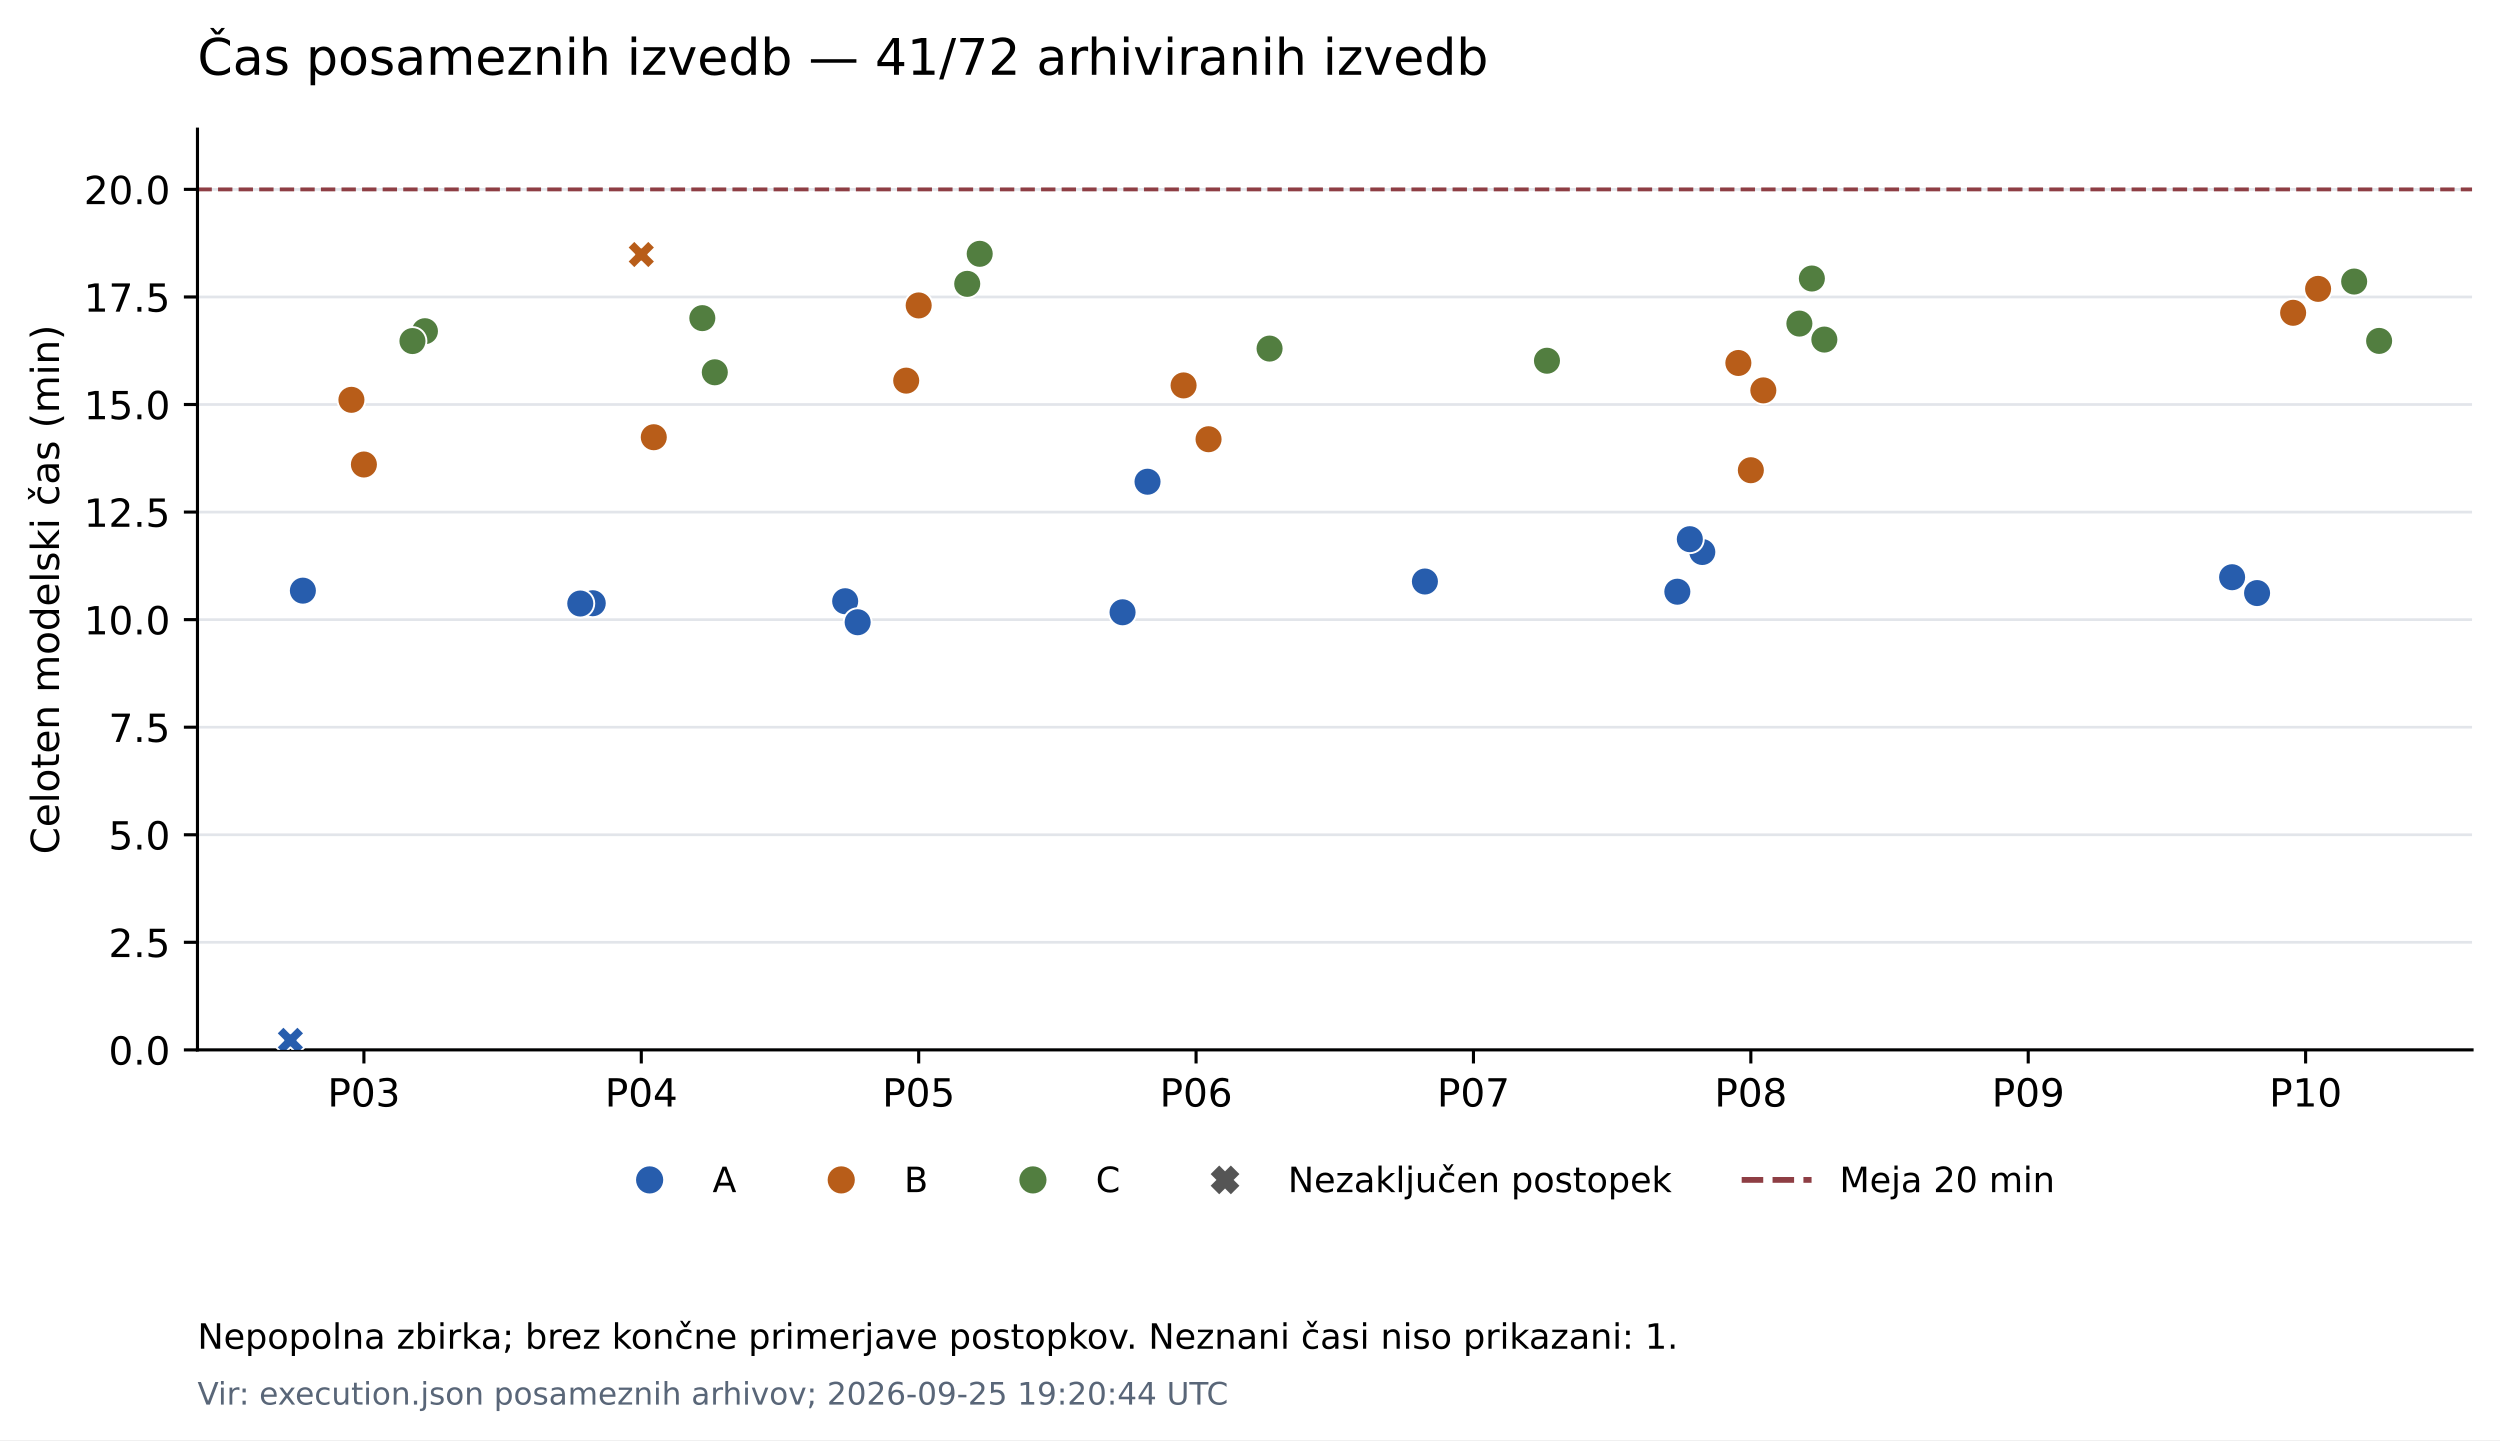
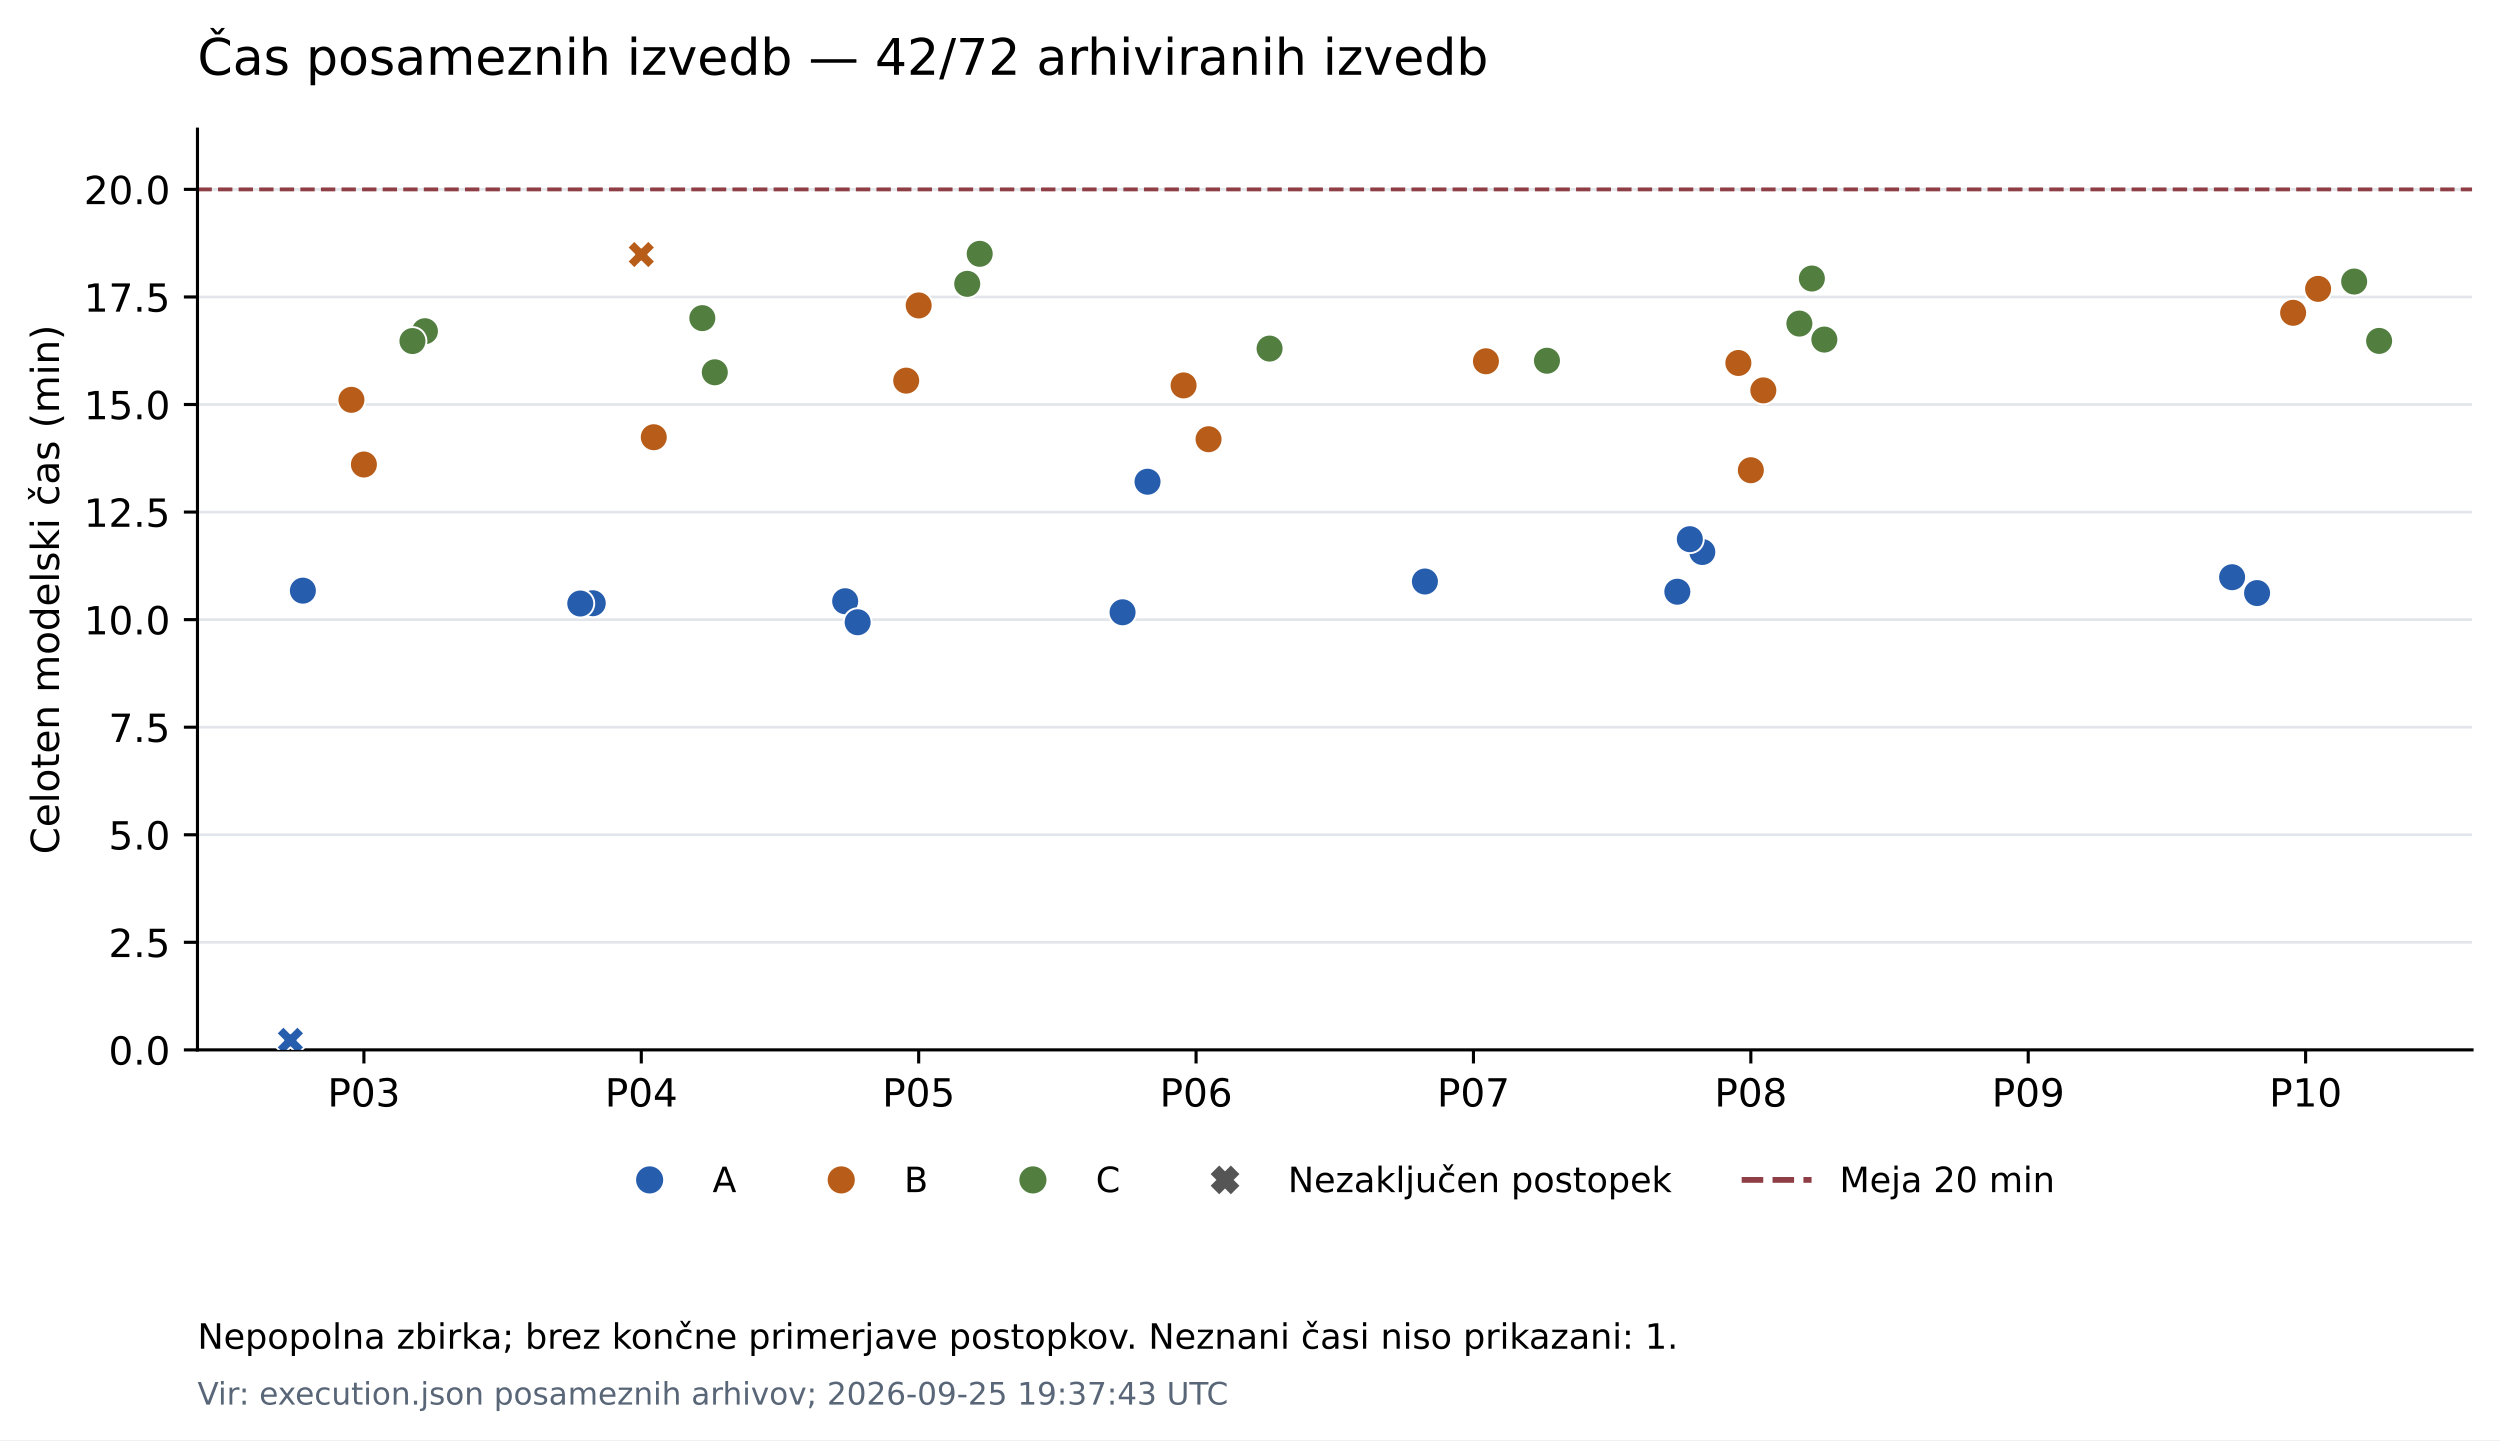
<svg xmlns="http://www.w3.org/2000/svg" xmlns:xlink="http://www.w3.org/1999/xlink" width="643.966pt" height="370.926pt" viewBox="0 0 643.966 370.926" version="1.1">
  <defs>
    <style type="text/css">*{stroke-linejoin: round; stroke-linecap: butt}</style>
  </defs>
  <g id="figure_1">
    <g id="patch_1">
      <path d="M 0 370.926  L 643.966 370.926  L 643.966 0  L 0 0  z " style="fill: #ffffff" />
    </g>
    <g id="axes_1">
      <g id="patch_2">
        <path d="M 50.866 270.436  L 636.766 270.436  L 636.766 33.268  L 50.866 33.268  z " style="fill: #ffffff" />
      </g>
      <g id="matplotlib.axis_1">
        <g id="xtick_1">
          <g id="line2d_1">
            <defs>
-               <path id="mb2c5808844" d="M 0 0  L 0 3.5  " style="stroke: #000000; stroke-width: 0.8" />
+               <path id="mfe86a8b424" d="M 0 0  L 0 3.5  " style="stroke: #000000; stroke-width: 0.8" />
            </defs>
            <g>
-               <use xlink:href="#mb2c5808844" x="93.737" y="270.436" style="stroke: #000000; stroke-width: 0.8" />
+               <use xlink:href="#mfe86a8b424" x="93.737" y="270.436" style="stroke: #000000; stroke-width: 0.8" />
            </g>
          </g>
          <g id="text_1">
            <text style="font-size: 10px; font-family: 'DejaVu Sans'; text-anchor: middle" x="93.737" y="285.033" transform="rotate(-0 93.73714 285.0333)">P03</text>
          </g>
        </g>
        <g id="xtick_2">
          <g id="line2d_2">
            <g>
-               <use xlink:href="#mb2c5808844" x="165.188" y="270.436" style="stroke: #000000; stroke-width: 0.8" />
+               <use xlink:href="#mfe86a8b424" x="165.188" y="270.436" style="stroke: #000000; stroke-width: 0.8" />
            </g>
          </g>
          <g id="text_2">
            <text style="font-size: 10px; font-family: 'DejaVu Sans'; text-anchor: middle" x="165.188" y="285.033" transform="rotate(-0 165.1884 285.0333)">P04</text>
          </g>
        </g>
        <g id="xtick_3">
          <g id="line2d_3">
            <g>
-               <use xlink:href="#mb2c5808844" x="236.64" y="270.436" style="stroke: #000000; stroke-width: 0.8" />
+               <use xlink:href="#mfe86a8b424" x="236.64" y="270.436" style="stroke: #000000; stroke-width: 0.8" />
            </g>
          </g>
          <g id="text_3">
            <text style="font-size: 10px; font-family: 'DejaVu Sans'; text-anchor: middle" x="236.64" y="285.033" transform="rotate(-0 236.6396 285.0333)">P05</text>
          </g>
        </g>
        <g id="xtick_4">
          <g id="line2d_4">
            <g>
-               <use xlink:href="#mb2c5808844" x="308.091" y="270.436" style="stroke: #000000; stroke-width: 0.8" />
+               <use xlink:href="#mfe86a8b424" x="308.091" y="270.436" style="stroke: #000000; stroke-width: 0.8" />
            </g>
          </g>
          <g id="text_4">
            <text style="font-size: 10px; font-family: 'DejaVu Sans'; text-anchor: middle" x="308.091" y="285.033" transform="rotate(-0 308.0908 285.0333)">P06</text>
          </g>
        </g>
        <g id="xtick_5">
          <g id="line2d_5">
            <g>
-               <use xlink:href="#mb2c5808844" x="379.542" y="270.436" style="stroke: #000000; stroke-width: 0.8" />
+               <use xlink:href="#mfe86a8b424" x="379.542" y="270.436" style="stroke: #000000; stroke-width: 0.8" />
            </g>
          </g>
          <g id="text_5">
            <text style="font-size: 10px; font-family: 'DejaVu Sans'; text-anchor: middle" x="379.542" y="285.033" transform="rotate(-0 379.542 285.0333)">P07</text>
          </g>
        </g>
        <g id="xtick_6">
          <g id="line2d_6">
            <g>
-               <use xlink:href="#mb2c5808844" x="450.993" y="270.436" style="stroke: #000000; stroke-width: 0.8" />
+               <use xlink:href="#mfe86a8b424" x="450.993" y="270.436" style="stroke: #000000; stroke-width: 0.8" />
            </g>
          </g>
          <g id="text_6">
            <text style="font-size: 10px; font-family: 'DejaVu Sans'; text-anchor: middle" x="450.993" y="285.033" transform="rotate(-0 450.9932 285.0333)">P08</text>
          </g>
        </g>
        <g id="xtick_7">
          <g id="line2d_7">
            <g>
-               <use xlink:href="#mb2c5808844" x="522.444" y="270.436" style="stroke: #000000; stroke-width: 0.8" />
+               <use xlink:href="#mfe86a8b424" x="522.444" y="270.436" style="stroke: #000000; stroke-width: 0.8" />
            </g>
          </g>
          <g id="text_7">
            <text style="font-size: 10px; font-family: 'DejaVu Sans'; text-anchor: middle" x="522.444" y="285.033" transform="rotate(-0 522.4445 285.0333)">P09</text>
          </g>
        </g>
        <g id="xtick_8">
          <g id="line2d_8">
            <g>
-               <use xlink:href="#mb2c5808844" x="593.896" y="270.436" style="stroke: #000000; stroke-width: 0.8" />
+               <use xlink:href="#mfe86a8b424" x="593.896" y="270.436" style="stroke: #000000; stroke-width: 0.8" />
            </g>
          </g>
          <g id="text_8">
            <text style="font-size: 10px; font-family: 'DejaVu Sans'; text-anchor: middle" x="593.896" y="285.033" transform="rotate(-0 593.8957 285.0333)">P10</text>
          </g>
        </g>
      </g>
      <g id="matplotlib.axis_2">
        <g id="ytick_1">
          <g id="line2d_9">
-             <path d="M 50.866 270.436  L 636.766 270.436  " clip-path="url(#p668c6c5888)" style="fill: none; stroke: #e2e5ea; stroke-width: 0.7; stroke-linecap: square" />
+             <path d="M 50.866 270.436  L 636.766 270.436  " clip-path="url(#p13836c257c)" style="fill: none; stroke: #e2e5ea; stroke-width: 0.7; stroke-linecap: square" />
          </g>
          <g id="line2d_10">
            <defs>
-               <path id="mcbe3cddf3e" d="M 0 0  L -3.5 0  " style="stroke: #000000; stroke-width: 0.8" />
+               <path id="m9ac6853277" d="M 0 0  L -3.5 0  " style="stroke: #000000; stroke-width: 0.8" />
            </defs>
            <g>
-               <use xlink:href="#mcbe3cddf3e" x="50.866" y="270.436" style="stroke: #000000; stroke-width: 0.8" />
+               <use xlink:href="#m9ac6853277" x="50.866" y="270.436" style="stroke: #000000; stroke-width: 0.8" />
            </g>
          </g>
          <g id="text_9">
            <text style="font-size: 10px; font-family: 'DejaVu Sans'; text-anchor: end" x="43.866" y="274.234" transform="rotate(-0 43.86641 274.2345)">0.0</text>
          </g>
        </g>
        <g id="ytick_2">
          <g id="line2d_11">
-             <path d="M 50.866 242.729  L 636.766 242.729  " clip-path="url(#p668c6c5888)" style="fill: none; stroke: #e2e5ea; stroke-width: 0.7; stroke-linecap: square" />
+             <path d="M 50.866 242.729  L 636.766 242.729  " clip-path="url(#p13836c257c)" style="fill: none; stroke: #e2e5ea; stroke-width: 0.7; stroke-linecap: square" />
          </g>
          <g id="line2d_12">
            <g>
-               <use xlink:href="#mcbe3cddf3e" x="50.866" y="242.729" style="stroke: #000000; stroke-width: 0.8" />
+               <use xlink:href="#m9ac6853277" x="50.866" y="242.729" style="stroke: #000000; stroke-width: 0.8" />
            </g>
          </g>
          <g id="text_10">
            <text style="font-size: 10px; font-family: 'DejaVu Sans'; text-anchor: end" x="43.866" y="246.528" transform="rotate(-0 43.86641 246.5279)">2.5</text>
          </g>
        </g>
        <g id="ytick_3">
          <g id="line2d_13">
-             <path d="M 50.866 215.023  L 636.766 215.023  " clip-path="url(#p668c6c5888)" style="fill: none; stroke: #e2e5ea; stroke-width: 0.7; stroke-linecap: square" />
+             <path d="M 50.866 215.023  L 636.766 215.023  " clip-path="url(#p13836c257c)" style="fill: none; stroke: #e2e5ea; stroke-width: 0.7; stroke-linecap: square" />
          </g>
          <g id="line2d_14">
            <g>
-               <use xlink:href="#mcbe3cddf3e" x="50.866" y="215.023" style="stroke: #000000; stroke-width: 0.8" />
+               <use xlink:href="#m9ac6853277" x="50.866" y="215.023" style="stroke: #000000; stroke-width: 0.8" />
            </g>
          </g>
          <g id="text_11">
            <text style="font-size: 10px; font-family: 'DejaVu Sans'; text-anchor: end" x="43.866" y="218.821" transform="rotate(-0 43.86641 218.8214)">5.0</text>
          </g>
        </g>
        <g id="ytick_4">
          <g id="line2d_15">
-             <path d="M 50.866 187.316  L 636.766 187.316  " clip-path="url(#p668c6c5888)" style="fill: none; stroke: #e2e5ea; stroke-width: 0.7; stroke-linecap: square" />
+             <path d="M 50.866 187.316  L 636.766 187.316  " clip-path="url(#p13836c257c)" style="fill: none; stroke: #e2e5ea; stroke-width: 0.7; stroke-linecap: square" />
          </g>
          <g id="line2d_16">
            <g>
-               <use xlink:href="#mcbe3cddf3e" x="50.866" y="187.316" style="stroke: #000000; stroke-width: 0.8" />
+               <use xlink:href="#m9ac6853277" x="50.866" y="187.316" style="stroke: #000000; stroke-width: 0.8" />
            </g>
          </g>
          <g id="text_12">
            <text style="font-size: 10px; font-family: 'DejaVu Sans'; text-anchor: end" x="43.866" y="191.115" transform="rotate(-0 43.86641 191.1149)">7.5</text>
          </g>
        </g>
        <g id="ytick_5">
          <g id="line2d_17">
-             <path d="M 50.866 159.609  L 636.766 159.609  " clip-path="url(#p668c6c5888)" style="fill: none; stroke: #e2e5ea; stroke-width: 0.7; stroke-linecap: square" />
+             <path d="M 50.866 159.609  L 636.766 159.609  " clip-path="url(#p13836c257c)" style="fill: none; stroke: #e2e5ea; stroke-width: 0.7; stroke-linecap: square" />
          </g>
          <g id="line2d_18">
            <g>
-               <use xlink:href="#mcbe3cddf3e" x="50.866" y="159.609" style="stroke: #000000; stroke-width: 0.8" />
+               <use xlink:href="#m9ac6853277" x="50.866" y="159.609" style="stroke: #000000; stroke-width: 0.8" />
            </g>
          </g>
          <g id="text_13">
            <text style="font-size: 10px; font-family: 'DejaVu Sans'; text-anchor: end" x="43.866" y="163.408" transform="rotate(-0 43.86641 163.4083)">10.0</text>
          </g>
        </g>
        <g id="ytick_6">
          <g id="line2d_19">
-             <path d="M 50.866 131.903  L 636.766 131.903  " clip-path="url(#p668c6c5888)" style="fill: none; stroke: #e2e5ea; stroke-width: 0.7; stroke-linecap: square" />
+             <path d="M 50.866 131.903  L 636.766 131.903  " clip-path="url(#p13836c257c)" style="fill: none; stroke: #e2e5ea; stroke-width: 0.7; stroke-linecap: square" />
          </g>
          <g id="line2d_20">
            <g>
-               <use xlink:href="#mcbe3cddf3e" x="50.866" y="131.903" style="stroke: #000000; stroke-width: 0.8" />
+               <use xlink:href="#m9ac6853277" x="50.866" y="131.903" style="stroke: #000000; stroke-width: 0.8" />
            </g>
          </g>
          <g id="text_14">
            <text style="font-size: 10px; font-family: 'DejaVu Sans'; text-anchor: end" x="43.866" y="135.702" transform="rotate(-0 43.86641 135.7018)">12.5</text>
          </g>
        </g>
        <g id="ytick_7">
          <g id="line2d_21">
-             <path d="M 50.866 104.196  L 636.766 104.196  " clip-path="url(#p668c6c5888)" style="fill: none; stroke: #e2e5ea; stroke-width: 0.7; stroke-linecap: square" />
+             <path d="M 50.866 104.196  L 636.766 104.196  " clip-path="url(#p13836c257c)" style="fill: none; stroke: #e2e5ea; stroke-width: 0.7; stroke-linecap: square" />
          </g>
          <g id="line2d_22">
            <g>
-               <use xlink:href="#mcbe3cddf3e" x="50.866" y="104.196" style="stroke: #000000; stroke-width: 0.8" />
+               <use xlink:href="#m9ac6853277" x="50.866" y="104.196" style="stroke: #000000; stroke-width: 0.8" />
            </g>
          </g>
          <g id="text_15">
            <text style="font-size: 10px; font-family: 'DejaVu Sans'; text-anchor: end" x="43.866" y="107.995" transform="rotate(-0 43.86641 107.9952)">15.0</text>
          </g>
        </g>
        <g id="ytick_8">
          <g id="line2d_23">
-             <path d="M 50.866 76.49  L 636.766 76.49  " clip-path="url(#p668c6c5888)" style="fill: none; stroke: #e2e5ea; stroke-width: 0.7; stroke-linecap: square" />
+             <path d="M 50.866 76.49  L 636.766 76.49  " clip-path="url(#p13836c257c)" style="fill: none; stroke: #e2e5ea; stroke-width: 0.7; stroke-linecap: square" />
          </g>
          <g id="line2d_24">
            <g>
-               <use xlink:href="#mcbe3cddf3e" x="50.866" y="76.49" style="stroke: #000000; stroke-width: 0.8" />
+               <use xlink:href="#m9ac6853277" x="50.866" y="76.49" style="stroke: #000000; stroke-width: 0.8" />
            </g>
          </g>
          <g id="text_16">
            <text style="font-size: 10px; font-family: 'DejaVu Sans'; text-anchor: end" x="43.866" y="80.289" transform="rotate(-0 43.86641 80.28869)">17.5</text>
          </g>
        </g>
        <g id="ytick_9">
          <g id="line2d_25">
-             <path d="M 50.866 48.783  L 636.766 48.783  " clip-path="url(#p668c6c5888)" style="fill: none; stroke: #e2e5ea; stroke-width: 0.7; stroke-linecap: square" />
+             <path d="M 50.866 48.783  L 636.766 48.783  " clip-path="url(#p13836c257c)" style="fill: none; stroke: #e2e5ea; stroke-width: 0.7; stroke-linecap: square" />
          </g>
          <g id="line2d_26">
            <g>
-               <use xlink:href="#mcbe3cddf3e" x="50.866" y="48.783" style="stroke: #000000; stroke-width: 0.8" />
+               <use xlink:href="#m9ac6853277" x="50.866" y="48.783" style="stroke: #000000; stroke-width: 0.8" />
            </g>
          </g>
          <g id="text_17">
            <text style="font-size: 10px; font-family: 'DejaVu Sans'; text-anchor: end" x="43.866" y="52.582" transform="rotate(-0 43.86641 52.58215)">20.0</text>
          </g>
        </g>
        <g id="text_18">
          <text style="font-size: 10px; font-family: 'DejaVu Sans'; text-anchor: middle" x="15.198" y="151.852" transform="rotate(-90 15.19844 151.8517)">Celoten modelski čas (min)</text>
        </g>
      </g>
      <g id="line2d_27">
-         <path d="M 50.866 48.783  L 636.766 48.783  " clip-path="url(#p668c6c5888)" style="fill: none; stroke-dasharray: 3.7,1.6; stroke-dashoffset: 0; stroke: #8e3e44" />
+         <path d="M 50.866 48.783  L 636.766 48.783  " clip-path="url(#p13836c257c)" style="fill: none; stroke-dasharray: 3.7,1.6; stroke-dashoffset: 0; stroke: #8e3e44" />
      </g>
      <g id="patch_3">
        <path d="M 50.866 270.436  L 50.866 33.268  " style="fill: none; stroke: #000000; stroke-width: 0.8; stroke-linejoin: miter; stroke-linecap: square" />
      </g>
      <g id="patch_4">
        <path d="M 50.866 270.436  L 636.766 270.436  " style="fill: none; stroke: #000000; stroke-width: 0.8; stroke-linejoin: miter; stroke-linecap: square" />
      </g>
      <g id="PathCollection_1">
        <defs>
-           <path id="mf949779f87" d="M 0 3.606  C 0.956 3.606 1.873 3.226 2.55 2.55  C 3.226 1.873 3.606 0.956 3.606 0  C 3.606 -0.956 3.226 -1.873 2.55 -2.55  C 1.873 -3.226 0.956 -3.606 0 -3.606  C -0.956 -3.606 -1.873 -3.226 -2.55 -2.55  C -3.226 -1.873 -3.606 -0.956 -3.606 0  C -3.606 0.956 -3.226 1.873 -2.55 2.55  C -1.873 3.226 -0.956 3.606 0 3.606  z " style="stroke: #ffffff; stroke-width: 0.5" />
+           <path id="m48e1ea78a6" d="M 0 3.606  C 0.956 3.606 1.873 3.226 2.55 2.55  C 3.226 1.873 3.606 0.956 3.606 0  C 3.606 -0.956 3.226 -1.873 2.55 -2.55  C 1.873 -3.226 0.956 -3.606 0 -3.606  C -0.956 -3.606 -1.873 -3.226 -2.55 -2.55  C -3.226 -1.873 -3.606 -0.956 -3.606 0  C -3.606 0.956 -3.226 1.873 -2.55 2.55  C -1.873 3.226 -0.956 3.606 0 3.606  z " style="stroke: #ffffff; stroke-width: 0.5" />
        </defs>
-         <g clip-path="url(#p668c6c5888)">
-           <use xlink:href="#mf949779f87" x="217.705" y="154.869" style="fill: #275dad; stroke: #ffffff; stroke-width: 0.5" />
+         <g clip-path="url(#p13836c257c)">
+           <use xlink:href="#m48e1ea78a6" x="217.705" y="154.869" style="fill: #275dad; stroke: #ffffff; stroke-width: 0.5" />
        </g>
      </g>
      <g id="PathCollection_2">
        <defs>
-           <path id="m8a6b9c88e7" d="M 0 3.606  C 0.956 3.606 1.873 3.226 2.55 2.55  C 3.226 1.873 3.606 0.956 3.606 0  C 3.606 -0.956 3.226 -1.873 2.55 -2.55  C 1.873 -3.226 0.956 -3.606 0 -3.606  C -0.956 -3.606 -1.873 -3.226 -2.55 -2.55  C -3.226 -1.873 -3.606 -0.956 -3.606 0  C -3.606 0.956 -3.226 1.873 -2.55 2.55  C -1.873 3.226 -0.956 3.606 0 3.606  z " style="stroke: #ffffff; stroke-width: 0.5" />
+           <path id="m9166109bc5" d="M 0 3.606  C 0.956 3.606 1.873 3.226 2.55 2.55  C 3.226 1.873 3.606 0.956 3.606 0  C 3.606 -0.956 3.226 -1.873 2.55 -2.55  C 1.873 -3.226 0.956 -3.606 0 -3.606  C -0.956 -3.606 -1.873 -3.226 -2.55 -2.55  C -3.226 -1.873 -3.606 -0.956 -3.606 0  C -3.606 0.956 -3.226 1.873 -2.55 2.55  C -1.873 3.226 -0.956 3.606 0 3.606  z " style="stroke: #ffffff; stroke-width: 0.5" />
        </defs>
-         <g clip-path="url(#p668c6c5888)">
-           <use xlink:href="#m8a6b9c88e7" x="233.424" y="98.046" style="fill: #b85d19; stroke: #ffffff; stroke-width: 0.5" />
+         <g clip-path="url(#p13836c257c)">
+           <use xlink:href="#m9166109bc5" x="233.424" y="98.046" style="fill: #b85d19; stroke: #ffffff; stroke-width: 0.5" />
        </g>
      </g>
      <g id="PathCollection_3">
        <defs>
-           <path id="m8f07290cdb" d="M 0 3.606  C 0.956 3.606 1.873 3.226 2.55 2.55  C 3.226 1.873 3.606 0.956 3.606 0  C 3.606 -0.956 3.226 -1.873 2.55 -2.55  C 1.873 -3.226 0.956 -3.606 0 -3.606  C -0.956 -3.606 -1.873 -3.226 -2.55 -2.55  C -3.226 -1.873 -3.606 -0.956 -3.606 0  C -3.606 0.956 -3.226 1.873 -2.55 2.55  C -1.873 3.226 -0.956 3.606 0 3.606  z " style="stroke: #ffffff; stroke-width: 0.5" />
+           <path id="md02f77724b" d="M 0 3.606  C 0.956 3.606 1.873 3.226 2.55 2.55  C 3.226 1.873 3.606 0.956 3.606 0  C 3.606 -0.956 3.226 -1.873 2.55 -2.55  C 1.873 -3.226 0.956 -3.606 0 -3.606  C -0.956 -3.606 -1.873 -3.226 -2.55 -2.55  C -3.226 -1.873 -3.606 -0.956 -3.606 0  C -3.606 0.956 -3.226 1.873 -2.55 2.55  C -1.873 3.226 -0.956 3.606 0 3.606  z " style="stroke: #ffffff; stroke-width: 0.5" />
        </defs>
-         <g clip-path="url(#p668c6c5888)">
-           <use xlink:href="#m8f07290cdb" x="249.144" y="73.116" style="fill: #527e40; stroke: #ffffff; stroke-width: 0.5" />
+         <g clip-path="url(#p13836c257c)">
+           <use xlink:href="#md02f77724b" x="249.144" y="73.116" style="fill: #527e40; stroke: #ffffff; stroke-width: 0.5" />
        </g>
      </g>
      <g id="PathCollection_4">
-         <g clip-path="url(#p668c6c5888)">
-           <use xlink:href="#mf949779f87" x="574.961" y="148.685" style="fill: #275dad; stroke: #ffffff; stroke-width: 0.5" />
+         <g clip-path="url(#p13836c257c)">
+           <use xlink:href="#m48e1ea78a6" x="574.961" y="148.685" style="fill: #275dad; stroke: #ffffff; stroke-width: 0.5" />
        </g>
      </g>
      <g id="PathCollection_5">
-         <g clip-path="url(#p668c6c5888)">
-           <use xlink:href="#m8f07290cdb" x="606.4" y="72.522" style="fill: #527e40; stroke: #ffffff; stroke-width: 0.5" />
+         <g clip-path="url(#p13836c257c)">
+           <use xlink:href="#md02f77724b" x="606.4" y="72.522" style="fill: #527e40; stroke: #ffffff; stroke-width: 0.5" />
        </g>
      </g>
      <g id="PathCollection_6">
-         <g clip-path="url(#p668c6c5888)">
-           <use xlink:href="#m8a6b9c88e7" x="590.68" y="80.573" style="fill: #b85d19; stroke: #ffffff; stroke-width: 0.5" />
+         <g clip-path="url(#p13836c257c)">
+           <use xlink:href="#m9166109bc5" x="590.68" y="80.573" style="fill: #b85d19; stroke: #ffffff; stroke-width: 0.5" />
        </g>
      </g>
      <g id="PathCollection_7">
-         <g clip-path="url(#p668c6c5888)">
-           <use xlink:href="#mf949779f87" x="289.156" y="157.714" style="fill: #275dad; stroke: #ffffff; stroke-width: 0.5" />
+         <g clip-path="url(#p13836c257c)">
+           <use xlink:href="#m48e1ea78a6" x="289.156" y="157.714" style="fill: #275dad; stroke: #ffffff; stroke-width: 0.5" />
        </g>
      </g>
      <g id="PathCollection_8">
-         <g clip-path="url(#p668c6c5888)">
-           <use xlink:href="#m8a6b9c88e7" x="304.875" y="99.278" style="fill: #b85d19; stroke: #ffffff; stroke-width: 0.5" />
+         <g clip-path="url(#p13836c257c)">
+           <use xlink:href="#m9166109bc5" x="304.875" y="99.278" style="fill: #b85d19; stroke: #ffffff; stroke-width: 0.5" />
        </g>
      </g>
      <g id="PathCollection_9">
-         <g clip-path="url(#p668c6c5888)">
-           <use xlink:href="#mf949779f87" x="432.059" y="152.417" style="fill: #275dad; stroke: #ffffff; stroke-width: 0.5" />
+         <g clip-path="url(#p13836c257c)">
+           <use xlink:href="#m48e1ea78a6" x="432.059" y="152.417" style="fill: #275dad; stroke: #ffffff; stroke-width: 0.5" />
        </g>
      </g>
      <g id="PathCollection_10">
-         <g clip-path="url(#p668c6c5888)">
-           <use xlink:href="#m8f07290cdb" x="463.497" y="83.352" style="fill: #527e40; stroke: #ffffff; stroke-width: 0.5" />
+         <g clip-path="url(#p13836c257c)">
+           <use xlink:href="#md02f77724b" x="463.497" y="83.352" style="fill: #527e40; stroke: #ffffff; stroke-width: 0.5" />
        </g>
      </g>
      <g id="PathCollection_11">
-         <g clip-path="url(#p668c6c5888)">
-           <use xlink:href="#m8a6b9c88e7" x="447.778" y="93.498" style="fill: #b85d19; stroke: #ffffff; stroke-width: 0.5" />
+         <g clip-path="url(#p13836c257c)">
+           <use xlink:href="#m9166109bc5" x="447.778" y="93.498" style="fill: #b85d19; stroke: #ffffff; stroke-width: 0.5" />
        </g>
      </g>
      <g id="PathCollection_12">
-         <g clip-path="url(#p668c6c5888)">
-           <use xlink:href="#m8a6b9c88e7" x="93.737" y="119.651" style="fill: #b85d19; stroke: #ffffff; stroke-width: 0.5" />
+         <g clip-path="url(#p13836c257c)">
+           <use xlink:href="#m9166109bc5" x="93.737" y="119.651" style="fill: #b85d19; stroke: #ffffff; stroke-width: 0.5" />
        </g>
      </g>
      <g id="PathCollection_13">
-         <g clip-path="url(#p668c6c5888)">
-           <use xlink:href="#m8f07290cdb" x="109.456" y="85.315" style="fill: #527e40; stroke: #ffffff; stroke-width: 0.5" />
+         <g clip-path="url(#p13836c257c)">
+           <use xlink:href="#md02f77724b" x="109.456" y="85.315" style="fill: #527e40; stroke: #ffffff; stroke-width: 0.5" />
        </g>
      </g>
      <g id="PathCollection_14">
-         <g clip-path="url(#p668c6c5888)">
-           <use xlink:href="#mf949779f87" x="78.018" y="152.143" style="fill: #275dad; stroke: #ffffff; stroke-width: 0.5" />
+         <g clip-path="url(#p13836c257c)">
+           <use xlink:href="#m48e1ea78a6" x="78.018" y="152.143" style="fill: #275dad; stroke: #ffffff; stroke-width: 0.5" />
        </g>
      </g>
      <g id="PathCollection_15">
-         <g clip-path="url(#p668c6c5888)">
-           <use xlink:href="#m8a6b9c88e7" x="311.306" y="113.139" style="fill: #b85d19; stroke: #ffffff; stroke-width: 0.5" />
+         <g clip-path="url(#p13836c257c)">
+           <use xlink:href="#m9166109bc5" x="311.306" y="113.139" style="fill: #b85d19; stroke: #ffffff; stroke-width: 0.5" />
        </g>
      </g>
      <g id="PathCollection_16">
-         <g clip-path="url(#p668c6c5888)">
-           <use xlink:href="#mf949779f87" x="295.587" y="124.086" style="fill: #275dad; stroke: #ffffff; stroke-width: 0.5" />
+         <g clip-path="url(#p13836c257c)">
+           <use xlink:href="#m48e1ea78a6" x="295.587" y="124.086" style="fill: #275dad; stroke: #ffffff; stroke-width: 0.5" />
        </g>
      </g>
      <g id="PathCollection_17">
-         <g clip-path="url(#p668c6c5888)">
-           <use xlink:href="#m8f07290cdb" x="327.025" y="89.791" style="fill: #527e40; stroke: #ffffff; stroke-width: 0.5" />
+         <g clip-path="url(#p13836c257c)">
+           <use xlink:href="#md02f77724b" x="327.025" y="89.791" style="fill: #527e40; stroke: #ffffff; stroke-width: 0.5" />
        </g>
      </g>
      <g id="PathCollection_18">
-         <g clip-path="url(#p668c6c5888)">
-           <use xlink:href="#m8a6b9c88e7" x="168.404" y="112.622" style="fill: #b85d19; stroke: #ffffff; stroke-width: 0.5" />
+         <g clip-path="url(#p13836c257c)">
+           <use xlink:href="#m9166109bc5" x="168.404" y="112.622" style="fill: #b85d19; stroke: #ffffff; stroke-width: 0.5" />
        </g>
      </g>
      <g id="PathCollection_19">
-         <g clip-path="url(#p668c6c5888)">
-           <use xlink:href="#mf949779f87" x="152.684" y="155.382" style="fill: #275dad; stroke: #ffffff; stroke-width: 0.5" />
+         <g clip-path="url(#p13836c257c)">
+           <use xlink:href="#m48e1ea78a6" x="152.684" y="155.382" style="fill: #275dad; stroke: #ffffff; stroke-width: 0.5" />
        </g>
      </g>
      <g id="PathCollection_20">
-         <g clip-path="url(#p668c6c5888)">
-           <use xlink:href="#m8f07290cdb" x="184.123" y="95.896" style="fill: #527e40; stroke: #ffffff; stroke-width: 0.5" />
+         <g clip-path="url(#p13836c257c)">
+           <use xlink:href="#md02f77724b" x="184.123" y="95.896" style="fill: #527e40; stroke: #ffffff; stroke-width: 0.5" />
        </g>
      </g>
      <g id="PathCollection_21">
-         <g clip-path="url(#p668c6c5888)">
-           <use xlink:href="#m8a6b9c88e7" x="236.64" y="78.676" style="fill: #b85d19; stroke: #ffffff; stroke-width: 0.5" />
+         <g clip-path="url(#p13836c257c)">
+           <use xlink:href="#m9166109bc5" x="236.64" y="78.676" style="fill: #b85d19; stroke: #ffffff; stroke-width: 0.5" />
        </g>
      </g>
      <g id="PathCollection_22">
-         <g clip-path="url(#p668c6c5888)">
-           <use xlink:href="#m8f07290cdb" x="252.359" y="65.379" style="fill: #527e40; stroke: #ffffff; stroke-width: 0.5" />
+         <g clip-path="url(#p13836c257c)">
+           <use xlink:href="#md02f77724b" x="252.359" y="65.379" style="fill: #527e40; stroke: #ffffff; stroke-width: 0.5" />
        </g>
      </g>
      <g id="PathCollection_23">
-         <g clip-path="url(#p668c6c5888)">
-           <use xlink:href="#mf949779f87" x="220.92" y="160.28" style="fill: #275dad; stroke: #ffffff; stroke-width: 0.5" />
+         <g clip-path="url(#p13836c257c)">
+           <use xlink:href="#m48e1ea78a6" x="220.92" y="160.28" style="fill: #275dad; stroke: #ffffff; stroke-width: 0.5" />
        </g>
      </g>
      <g id="PathCollection_24">
        <defs>
-           <path id="m195e4618dc" d="M -1.803 3.606  L 0 1.803  L 1.803 3.606  L 3.606 1.803  L 1.803 0  L 3.606 -1.803  L 1.803 -3.606  L 0 -1.803  L -1.803 -3.606  L -3.606 -1.803  L -1.803 0  L -3.606 1.803  z " style="stroke: #ffffff; stroke-width: 0.5" />
+           <path id="m8790993463" d="M -1.803 3.606  L 0 1.803  L 1.803 3.606  L 3.606 1.803  L 1.803 0  L 3.606 -1.803  L 1.803 -3.606  L 0 -1.803  L -1.803 -3.606  L -3.606 -1.803  L -1.803 0  L -3.606 1.803  z " style="stroke: #ffffff; stroke-width: 0.5" />
        </defs>
-         <g clip-path="url(#p668c6c5888)">
-           <use xlink:href="#m195e4618dc" x="74.803" y="267.98" style="fill: #275dad; stroke: #ffffff; stroke-width: 0.5" />
+         <g clip-path="url(#p13836c257c)">
+           <use xlink:href="#m8790993463" x="74.803" y="267.98" style="fill: #275dad; stroke: #ffffff; stroke-width: 0.5" />
        </g>
      </g>
      <g id="PathCollection_25">
-         <g clip-path="url(#p668c6c5888)">
-           <use xlink:href="#m8a6b9c88e7" x="90.522" y="102.99" style="fill: #b85d19; stroke: #ffffff; stroke-width: 0.5" />
+         <g clip-path="url(#p13836c257c)">
+           <use xlink:href="#m9166109bc5" x="90.522" y="102.99" style="fill: #b85d19; stroke: #ffffff; stroke-width: 0.5" />
        </g>
      </g>
      <g id="PathCollection_26">
-         <g clip-path="url(#p668c6c5888)">
-           <use xlink:href="#m8f07290cdb" x="106.241" y="87.851" style="fill: #527e40; stroke: #ffffff; stroke-width: 0.5" />
+         <g clip-path="url(#p13836c257c)">
+           <use xlink:href="#md02f77724b" x="106.241" y="87.851" style="fill: #527e40; stroke: #ffffff; stroke-width: 0.5" />
        </g>
      </g>
      <g id="PathCollection_27">
-         <g clip-path="url(#p668c6c5888)">
-           <use xlink:href="#m8a6b9c88e7" x="597.111" y="74.409" style="fill: #b85d19; stroke: #ffffff; stroke-width: 0.5" />
+         <g clip-path="url(#p13836c257c)">
+           <use xlink:href="#m9166109bc5" x="597.111" y="74.409" style="fill: #b85d19; stroke: #ffffff; stroke-width: 0.5" />
        </g>
      </g>
      <g id="PathCollection_28">
-         <g clip-path="url(#p668c6c5888)">
-           <use xlink:href="#mf949779f87" x="581.392" y="152.765" style="fill: #275dad; stroke: #ffffff; stroke-width: 0.5" />
+         <g clip-path="url(#p13836c257c)">
+           <use xlink:href="#m48e1ea78a6" x="581.392" y="152.765" style="fill: #275dad; stroke: #ffffff; stroke-width: 0.5" />
        </g>
      </g>
      <g id="PathCollection_29">
-         <g clip-path="url(#p668c6c5888)">
-           <use xlink:href="#m8f07290cdb" x="612.83" y="87.815" style="fill: #527e40; stroke: #ffffff; stroke-width: 0.5" />
+         <g clip-path="url(#p13836c257c)">
+           <use xlink:href="#md02f77724b" x="612.83" y="87.815" style="fill: #527e40; stroke: #ffffff; stroke-width: 0.5" />
        </g>
      </g>
      <g id="PathCollection_30">
-         <g clip-path="url(#p668c6c5888)">
-           <use xlink:href="#m8a6b9c88e7" x="454.209" y="100.557" style="fill: #b85d19; stroke: #ffffff; stroke-width: 0.5" />
+         <g clip-path="url(#p13836c257c)">
+           <use xlink:href="#m9166109bc5" x="454.209" y="100.557" style="fill: #b85d19; stroke: #ffffff; stroke-width: 0.5" />
        </g>
      </g>
      <g id="PathCollection_31">
-         <g clip-path="url(#p668c6c5888)">
-           <use xlink:href="#mf949779f87" x="438.489" y="142.19" style="fill: #275dad; stroke: #ffffff; stroke-width: 0.5" />
+         <g clip-path="url(#p13836c257c)">
+           <use xlink:href="#m48e1ea78a6" x="438.489" y="142.19" style="fill: #275dad; stroke: #ffffff; stroke-width: 0.5" />
        </g>
      </g>
      <g id="PathCollection_32">
-         <g clip-path="url(#p668c6c5888)">
-           <use xlink:href="#m8f07290cdb" x="469.928" y="87.47" style="fill: #527e40; stroke: #ffffff; stroke-width: 0.5" />
+         <g clip-path="url(#p13836c257c)">
+           <use xlink:href="#md02f77724b" x="469.928" y="87.47" style="fill: #527e40; stroke: #ffffff; stroke-width: 0.5" />
        </g>
      </g>
      <g id="PathCollection_33">
-         <g clip-path="url(#p668c6c5888)">
-           <use xlink:href="#m8f07290cdb" x="466.713" y="71.743" style="fill: #527e40; stroke: #ffffff; stroke-width: 0.5" />
+         <g clip-path="url(#p13836c257c)">
+           <use xlink:href="#md02f77724b" x="466.713" y="71.743" style="fill: #527e40; stroke: #ffffff; stroke-width: 0.5" />
        </g>
      </g>
      <g id="PathCollection_34">
-         <g clip-path="url(#p668c6c5888)">
-           <use xlink:href="#m8a6b9c88e7" x="450.993" y="121.123" style="fill: #b85d19; stroke: #ffffff; stroke-width: 0.5" />
+         <g clip-path="url(#p13836c257c)">
+           <use xlink:href="#m9166109bc5" x="450.993" y="121.123" style="fill: #b85d19; stroke: #ffffff; stroke-width: 0.5" />
        </g>
      </g>
      <g id="PathCollection_35">
-         <g clip-path="url(#p668c6c5888)">
-           <use xlink:href="#mf949779f87" x="435.274" y="138.887" style="fill: #275dad; stroke: #ffffff; stroke-width: 0.5" />
+         <g clip-path="url(#p13836c257c)">
+           <use xlink:href="#m48e1ea78a6" x="435.274" y="138.887" style="fill: #275dad; stroke: #ffffff; stroke-width: 0.5" />
        </g>
      </g>
      <g id="PathCollection_36">
-         <g clip-path="url(#p668c6c5888)">
-           <use xlink:href="#m8f07290cdb" x="180.908" y="81.947" style="fill: #527e40; stroke: #ffffff; stroke-width: 0.5" />
+         <g clip-path="url(#p13836c257c)">
+           <use xlink:href="#md02f77724b" x="180.908" y="81.947" style="fill: #527e40; stroke: #ffffff; stroke-width: 0.5" />
        </g>
      </g>
      <g id="PathCollection_37">
        <defs>
-           <path id="m91297572e9" d="M -1.803 3.606  L 0 1.803  L 1.803 3.606  L 3.606 1.803  L 1.803 0  L 3.606 -1.803  L 1.803 -3.606  L 0 -1.803  L -1.803 -3.606  L -3.606 -1.803  L -1.803 0  L -3.606 1.803  z " style="stroke: #ffffff; stroke-width: 0.5" />
+           <path id="md73ee2b0f2" d="M -1.803 3.606  L 0 1.803  L 1.803 3.606  L 3.606 1.803  L 1.803 0  L 3.606 -1.803  L 1.803 -3.606  L 0 -1.803  L -1.803 -3.606  L -3.606 -1.803  L -1.803 0  L -3.606 1.803  z " style="stroke: #ffffff; stroke-width: 0.5" />
        </defs>
-         <g clip-path="url(#p668c6c5888)">
-           <use xlink:href="#m91297572e9" x="165.188" y="65.563" style="fill: #b85d19; stroke: #ffffff; stroke-width: 0.5" />
+         <g clip-path="url(#p13836c257c)">
+           <use xlink:href="#md73ee2b0f2" x="165.188" y="65.563" style="fill: #b85d19; stroke: #ffffff; stroke-width: 0.5" />
        </g>
      </g>
      <g id="PathCollection_38">
-         <g clip-path="url(#p668c6c5888)">
-           <use xlink:href="#mf949779f87" x="149.469" y="155.46" style="fill: #275dad; stroke: #ffffff; stroke-width: 0.5" />
+         <g clip-path="url(#p13836c257c)">
+           <use xlink:href="#m48e1ea78a6" x="149.469" y="155.46" style="fill: #275dad; stroke: #ffffff; stroke-width: 0.5" />
        </g>
      </g>
      <g id="PathCollection_39">
-         <g clip-path="url(#p668c6c5888)">
-           <use xlink:href="#m8f07290cdb" x="398.477" y="92.92" style="fill: #527e40; stroke: #ffffff; stroke-width: 0.5" />
+         <g clip-path="url(#p13836c257c)">
+           <use xlink:href="#md02f77724b" x="398.477" y="92.92" style="fill: #527e40; stroke: #ffffff; stroke-width: 0.5" />
        </g>
      </g>
      <g id="PathCollection_40">
-         <g clip-path="url(#p668c6c5888)">
-           <use xlink:href="#mf949779f87" x="367.038" y="149.788" style="fill: #275dad; stroke: #ffffff; stroke-width: 0.5" />
+         <g clip-path="url(#p13836c257c)">
+           <use xlink:href="#m48e1ea78a6" x="367.038" y="149.788" style="fill: #275dad; stroke: #ffffff; stroke-width: 0.5" />
+         </g>
+       </g>
+       <g id="PathCollection_41">
+         <g clip-path="url(#p13836c257c)">
+           <use xlink:href="#m9166109bc5" x="382.757" y="93.059" style="fill: #b85d19; stroke: #ffffff; stroke-width: 0.5" />
        </g>
      </g>
      <g id="text_19">
-         <text style="font-size: 13px; font-family: 'DejaVu Sans'; text-anchor: start" x="50.866" y="19.268" transform="rotate(-0 50.86641 19.26766)">Čas posameznih izvedb — 41/72 arhiviranih izvedb</text>
+         <text style="font-size: 13px; font-family: 'DejaVu Sans'; text-anchor: start" x="50.866" y="19.268" transform="rotate(-0 50.86641 19.26766)">Čas posameznih izvedb — 42/72 arhiviranih izvedb</text>
      </g>
      <g id="legend_1">
        <g id="line2d_28">
          <defs>
-             <path id="m51079e8826" d="M 0 3  C 0.796 3 1.559 2.684 2.121 2.121  C 2.684 1.559 3 0.796 3 0  C 3 -0.796 2.684 -1.559 2.121 -2.121  C 1.559 -2.684 0.796 -3 0 -3  C -0.796 -3 -1.559 -2.684 -2.121 -2.121  C -2.684 -1.559 -3 -0.796 -3 0  C -3 0.796 -2.684 1.559 -2.121 2.121  C -1.559 2.684 -0.796 3 0 3  z " style="stroke: #275dad" />
+             <path id="m898dd4f610" d="M 0 3  C 0.796 3 1.559 2.684 2.121 2.121  C 2.684 1.559 3 0.796 3 0  C 3 -0.796 2.684 -1.559 2.121 -2.121  C 1.559 -2.684 0.796 -3 0 -3  C -0.796 -3 -1.559 -2.684 -2.121 -2.121  C -2.684 -1.559 -3 -0.796 -3 0  C -3 0.796 -2.684 1.559 -2.121 2.121  C -1.559 2.684 -0.796 3 0 3  z " style="stroke: #275dad" />
          </defs>
          <g>
-             <use xlink:href="#m51079e8826" x="167.336" y="303.929" style="fill: #275dad; stroke: #275dad" />
+             <use xlink:href="#m898dd4f610" x="167.336" y="303.929" style="fill: #275dad; stroke: #275dad" />
          </g>
        </g>
        <g id="text_20">
          <text style="font-size: 9px; font-family: 'DejaVu Sans'; text-anchor: start" x="183.536" y="307.079" transform="rotate(-0 183.5355 307.0794)">A</text>
        </g>
        <g id="line2d_29">
          <defs>
-             <path id="m18ca37be8a" d="M 0 3  C 0.796 3 1.559 2.684 2.121 2.121  C 2.684 1.559 3 0.796 3 0  C 3 -0.796 2.684 -1.559 2.121 -2.121  C 1.559 -2.684 0.796 -3 0 -3  C -0.796 -3 -1.559 -2.684 -2.121 -2.121  C -2.684 -1.559 -3 -0.796 -3 0  C -3 0.796 -2.684 1.559 -2.121 2.121  C -1.559 2.684 -0.796 3 0 3  z " style="stroke: #b85d19" />
+             <path id="md537400227" d="M 0 3  C 0.796 3 1.559 2.684 2.121 2.121  C 2.684 1.559 3 0.796 3 0  C 3 -0.796 2.684 -1.559 2.121 -2.121  C 1.559 -2.684 0.796 -3 0 -3  C -0.796 -3 -1.559 -2.684 -2.121 -2.121  C -2.684 -1.559 -3 -0.796 -3 0  C -3 0.796 -2.684 1.559 -2.121 2.121  C -1.559 2.684 -0.796 3 0 3  z " style="stroke: #b85d19" />
          </defs>
          <g>
-             <use xlink:href="#m18ca37be8a" x="216.692" y="303.929" style="fill: #b85d19; stroke: #b85d19" />
+             <use xlink:href="#md537400227" x="216.692" y="303.929" style="fill: #b85d19; stroke: #b85d19" />
          </g>
        </g>
        <g id="text_21">
          <text style="font-size: 9px; font-family: 'DejaVu Sans'; text-anchor: start" x="232.892" y="307.079" transform="rotate(-0 232.8921 307.0794)">B</text>
        </g>
        <g id="line2d_30">
          <defs>
-             <path id="md41bff3e28" d="M 0 3  C 0.796 3 1.559 2.684 2.121 2.121  C 2.684 1.559 3 0.796 3 0  C 3 -0.796 2.684 -1.559 2.121 -2.121  C 1.559 -2.684 0.796 -3 0 -3  C -0.796 -3 -1.559 -2.684 -2.121 -2.121  C -2.684 -1.559 -3 -0.796 -3 0  C -3 0.796 -2.684 1.559 -2.121 2.121  C -1.559 2.684 -0.796 3 0 3  z " style="stroke: #527e40" />
+             <path id="m0ad9a4eee8" d="M 0 3  C 0.796 3 1.559 2.684 2.121 2.121  C 2.684 1.559 3 0.796 3 0  C 3 -0.796 2.684 -1.559 2.121 -2.121  C 1.559 -2.684 0.796 -3 0 -3  C -0.796 -3 -1.559 -2.684 -2.121 -2.121  C -2.684 -1.559 -3 -0.796 -3 0  C -3 0.796 -2.684 1.559 -2.121 2.121  C -1.559 2.684 -0.796 3 0 3  z " style="stroke: #527e40" />
          </defs>
          <g>
-             <use xlink:href="#md41bff3e28" x="266.067" y="303.929" style="fill: #527e40; stroke: #527e40" />
+             <use xlink:href="#m0ad9a4eee8" x="266.067" y="303.929" style="fill: #527e40; stroke: #527e40" />
          </g>
        </g>
        <g id="text_22">
          <text style="font-size: 9px; font-family: 'DejaVu Sans'; text-anchor: start" x="282.267" y="307.079" transform="rotate(-0 282.267 307.0794)">C</text>
        </g>
        <g id="line2d_31">
          <defs>
-             <path id="mdc2d9fec80" d="M -1.5 3  L 0 1.5  L 1.5 3  L 3 1.5  L 1.5 0  L 3 -1.5  L 1.5 -3  L 0 -1.5  L -1.5 -3  L -3 -1.5  L -1.5 0  L -3 1.5  z " style="stroke: #555555; stroke-linejoin: miter" />
+             <path id="m2c1c318177" d="M -1.5 3  L 0 1.5  L 1.5 3  L 3 1.5  L 1.5 0  L 3 -1.5  L 1.5 -3  L 0 -1.5  L -1.5 -3  L -3 -1.5  L -1.5 0  L -3 1.5  z " style="stroke: #555555; stroke-linejoin: miter" />
          </defs>
          <g>
-             <use xlink:href="#mdc2d9fec80" x="315.551" y="303.929" style="fill: #555555; stroke: #555555; stroke-linejoin: miter" />
+             <use xlink:href="#m2c1c318177" x="315.551" y="303.929" style="fill: #555555; stroke: #555555; stroke-linejoin: miter" />
          </g>
        </g>
        <g id="text_23">
          <text style="font-size: 9px; font-family: 'DejaVu Sans'; text-anchor: start" x="331.751" y="307.079" transform="rotate(-0 331.7515 307.0794)">Nezaključen postopek</text>
        </g>
        <g id="line2d_32">
          <path d="M 448.635 303.929  L 457.635 303.929  L 466.635 303.929  " style="fill: none; stroke-dasharray: 5.55,2.4; stroke-dashoffset: 0; stroke: #8e3e44; stroke-width: 1.5" />
        </g>
        <g id="text_24">
          <text style="font-size: 9px; font-family: 'DejaVu Sans'; text-anchor: start" x="473.835" y="307.079" transform="rotate(-0 473.8348 307.0794)">Meja 20 min</text>
        </g>
      </g>
    </g>
    <g id="text_25">
      <text style="font-size: 9px; font-family: 'DejaVu Sans'; text-anchor: start" x="50.866" y="347.418" transform="rotate(-0 50.86641 347.4181)">Nepopolna zbirka; brez končne primerjave postopkov. Neznani časi niso prikazani: 1.</text>
    </g>
    <g id="text_26">
-       <text style="font-size: 8px; font-family: 'DejaVu Sans'; text-anchor: start; fill: #596678" x="50.866" y="361.804" transform="rotate(-0 50.86641 361.8037)">Vir: execution.json posameznih arhivov; 2026-09-25 19:20:44 UTC</text>
+       <text style="font-size: 8px; font-family: 'DejaVu Sans'; text-anchor: start; fill: #596678" x="50.866" y="361.804" transform="rotate(-0 50.86641 361.8037)">Vir: execution.json posameznih arhivov; 2026-09-25 19:37:43 UTC</text>
    </g>
  </g>
  <defs>
-     <clipPath id="p668c6c5888">
+     <clipPath id="p13836c257c">
      <rect x="50.866" y="33.268" width="585.9" height="237.168" />
    </clipPath>
  </defs>
</svg>
